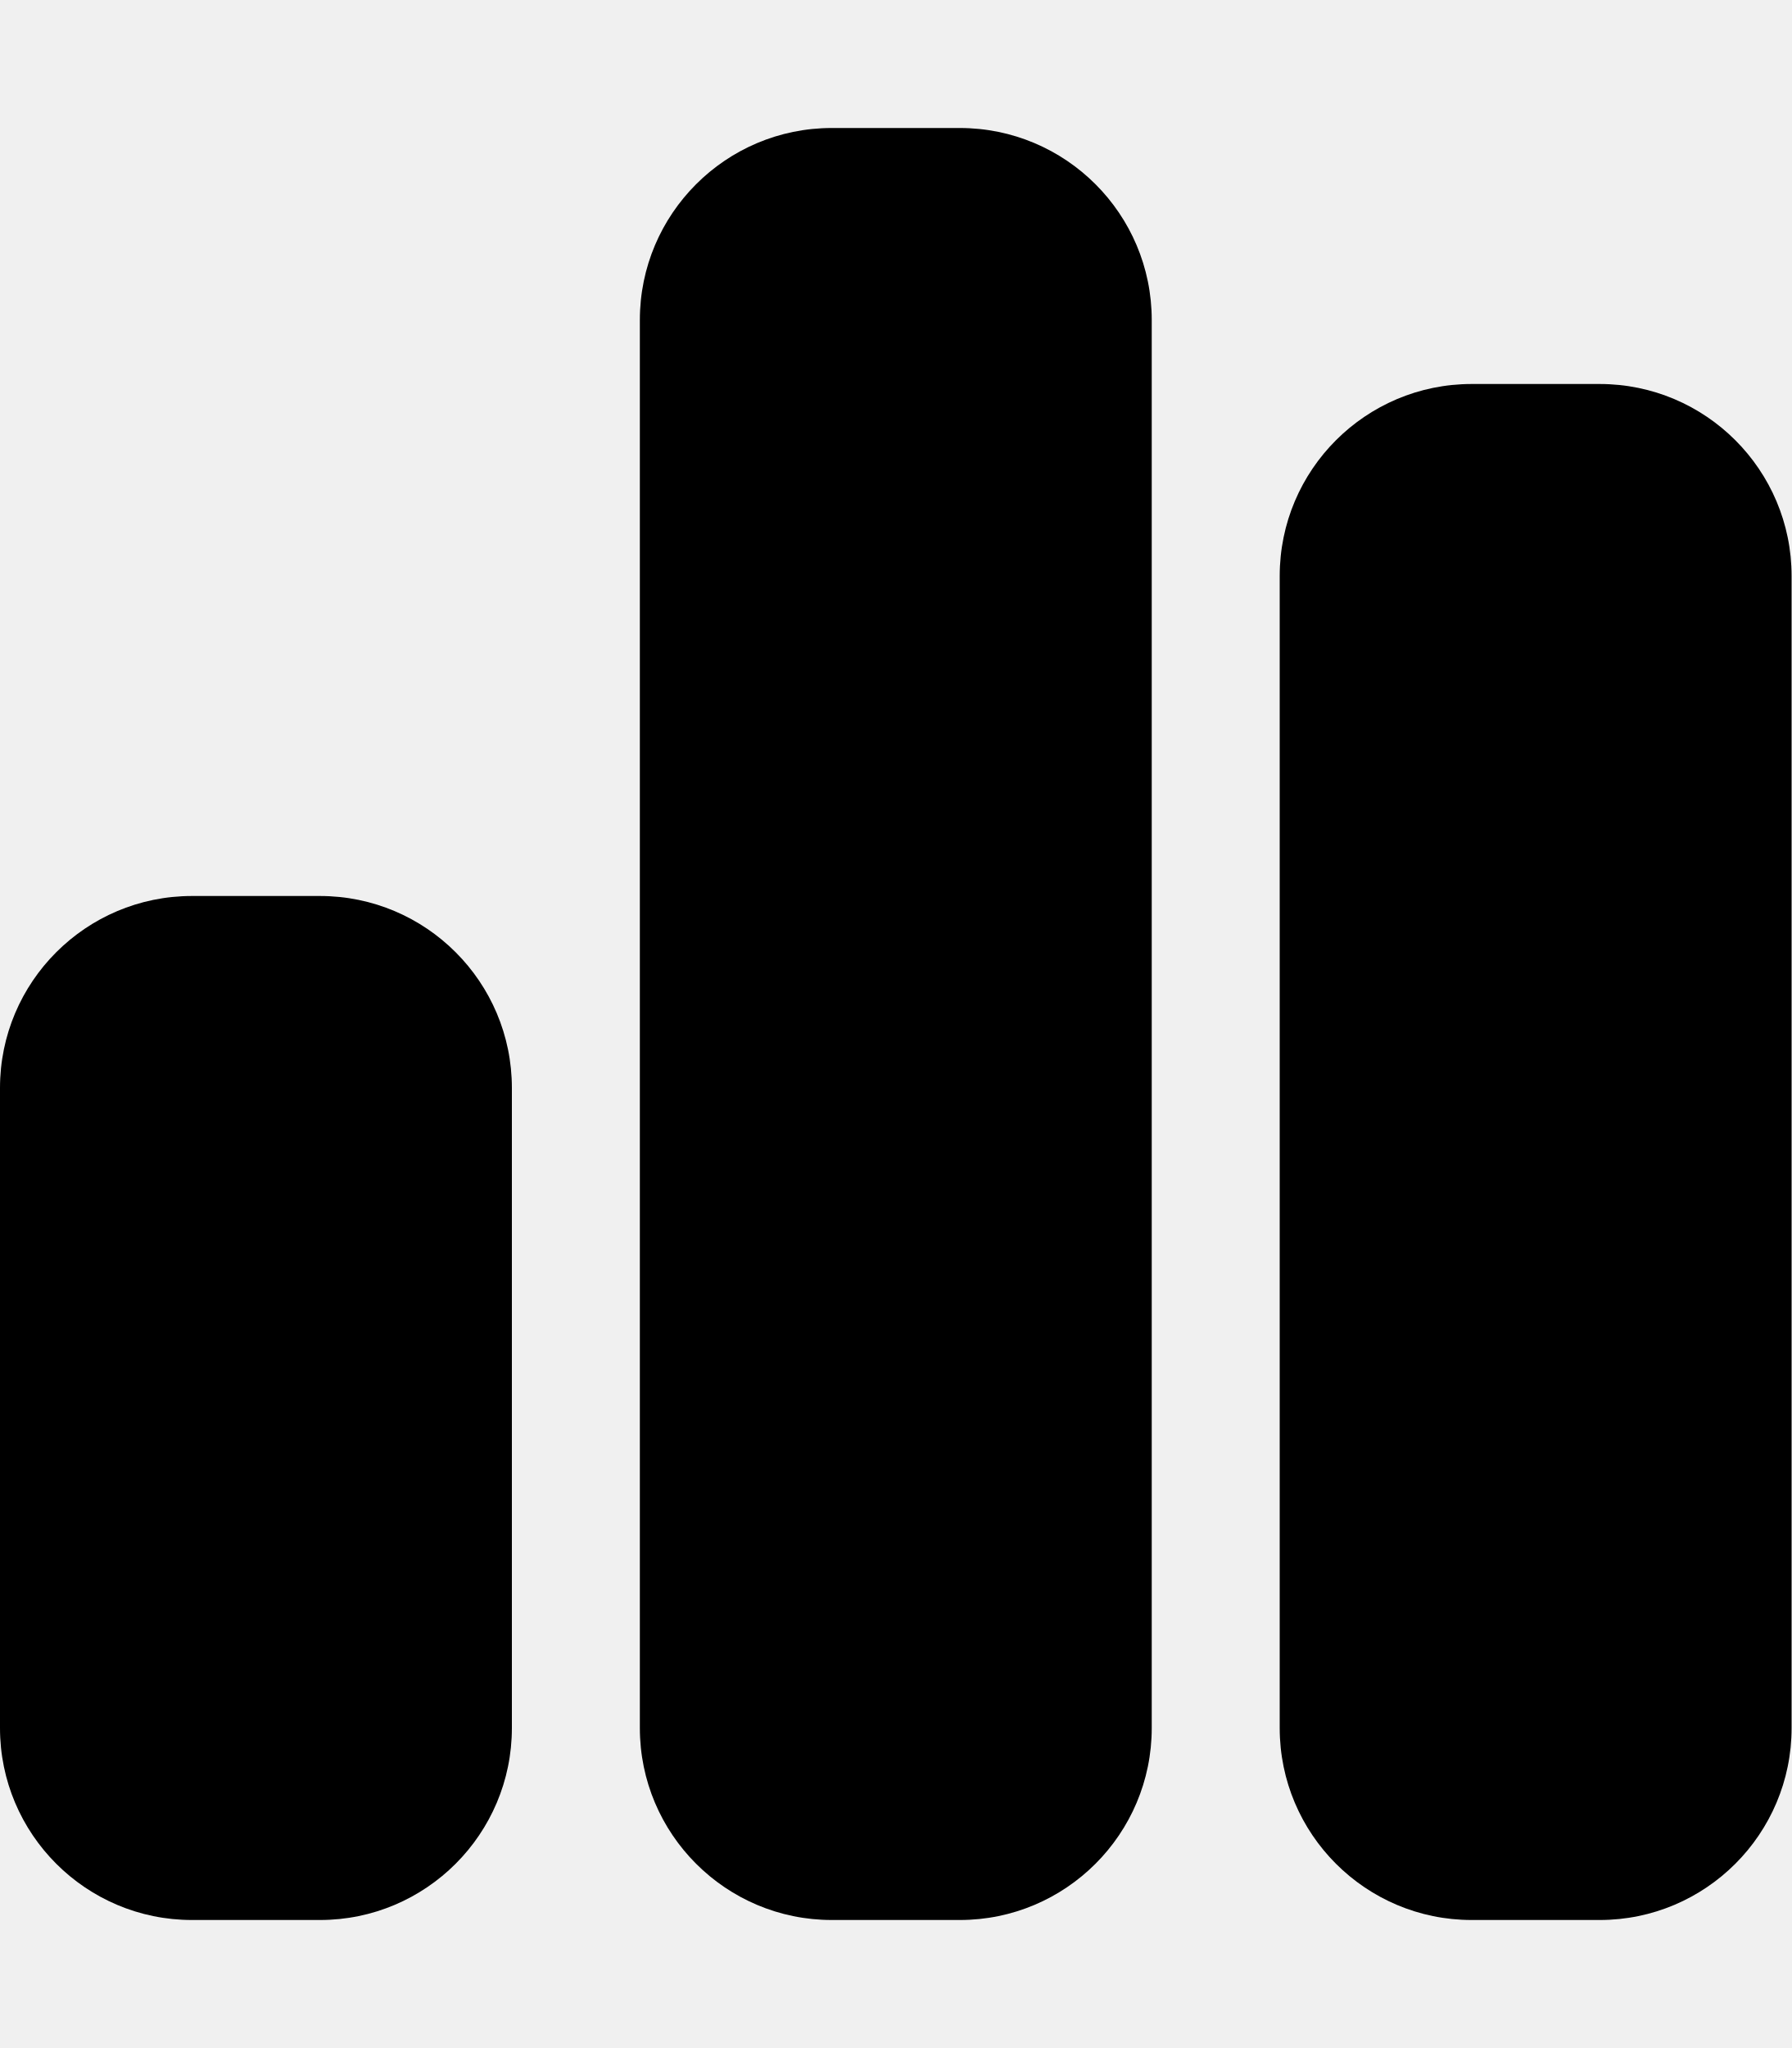
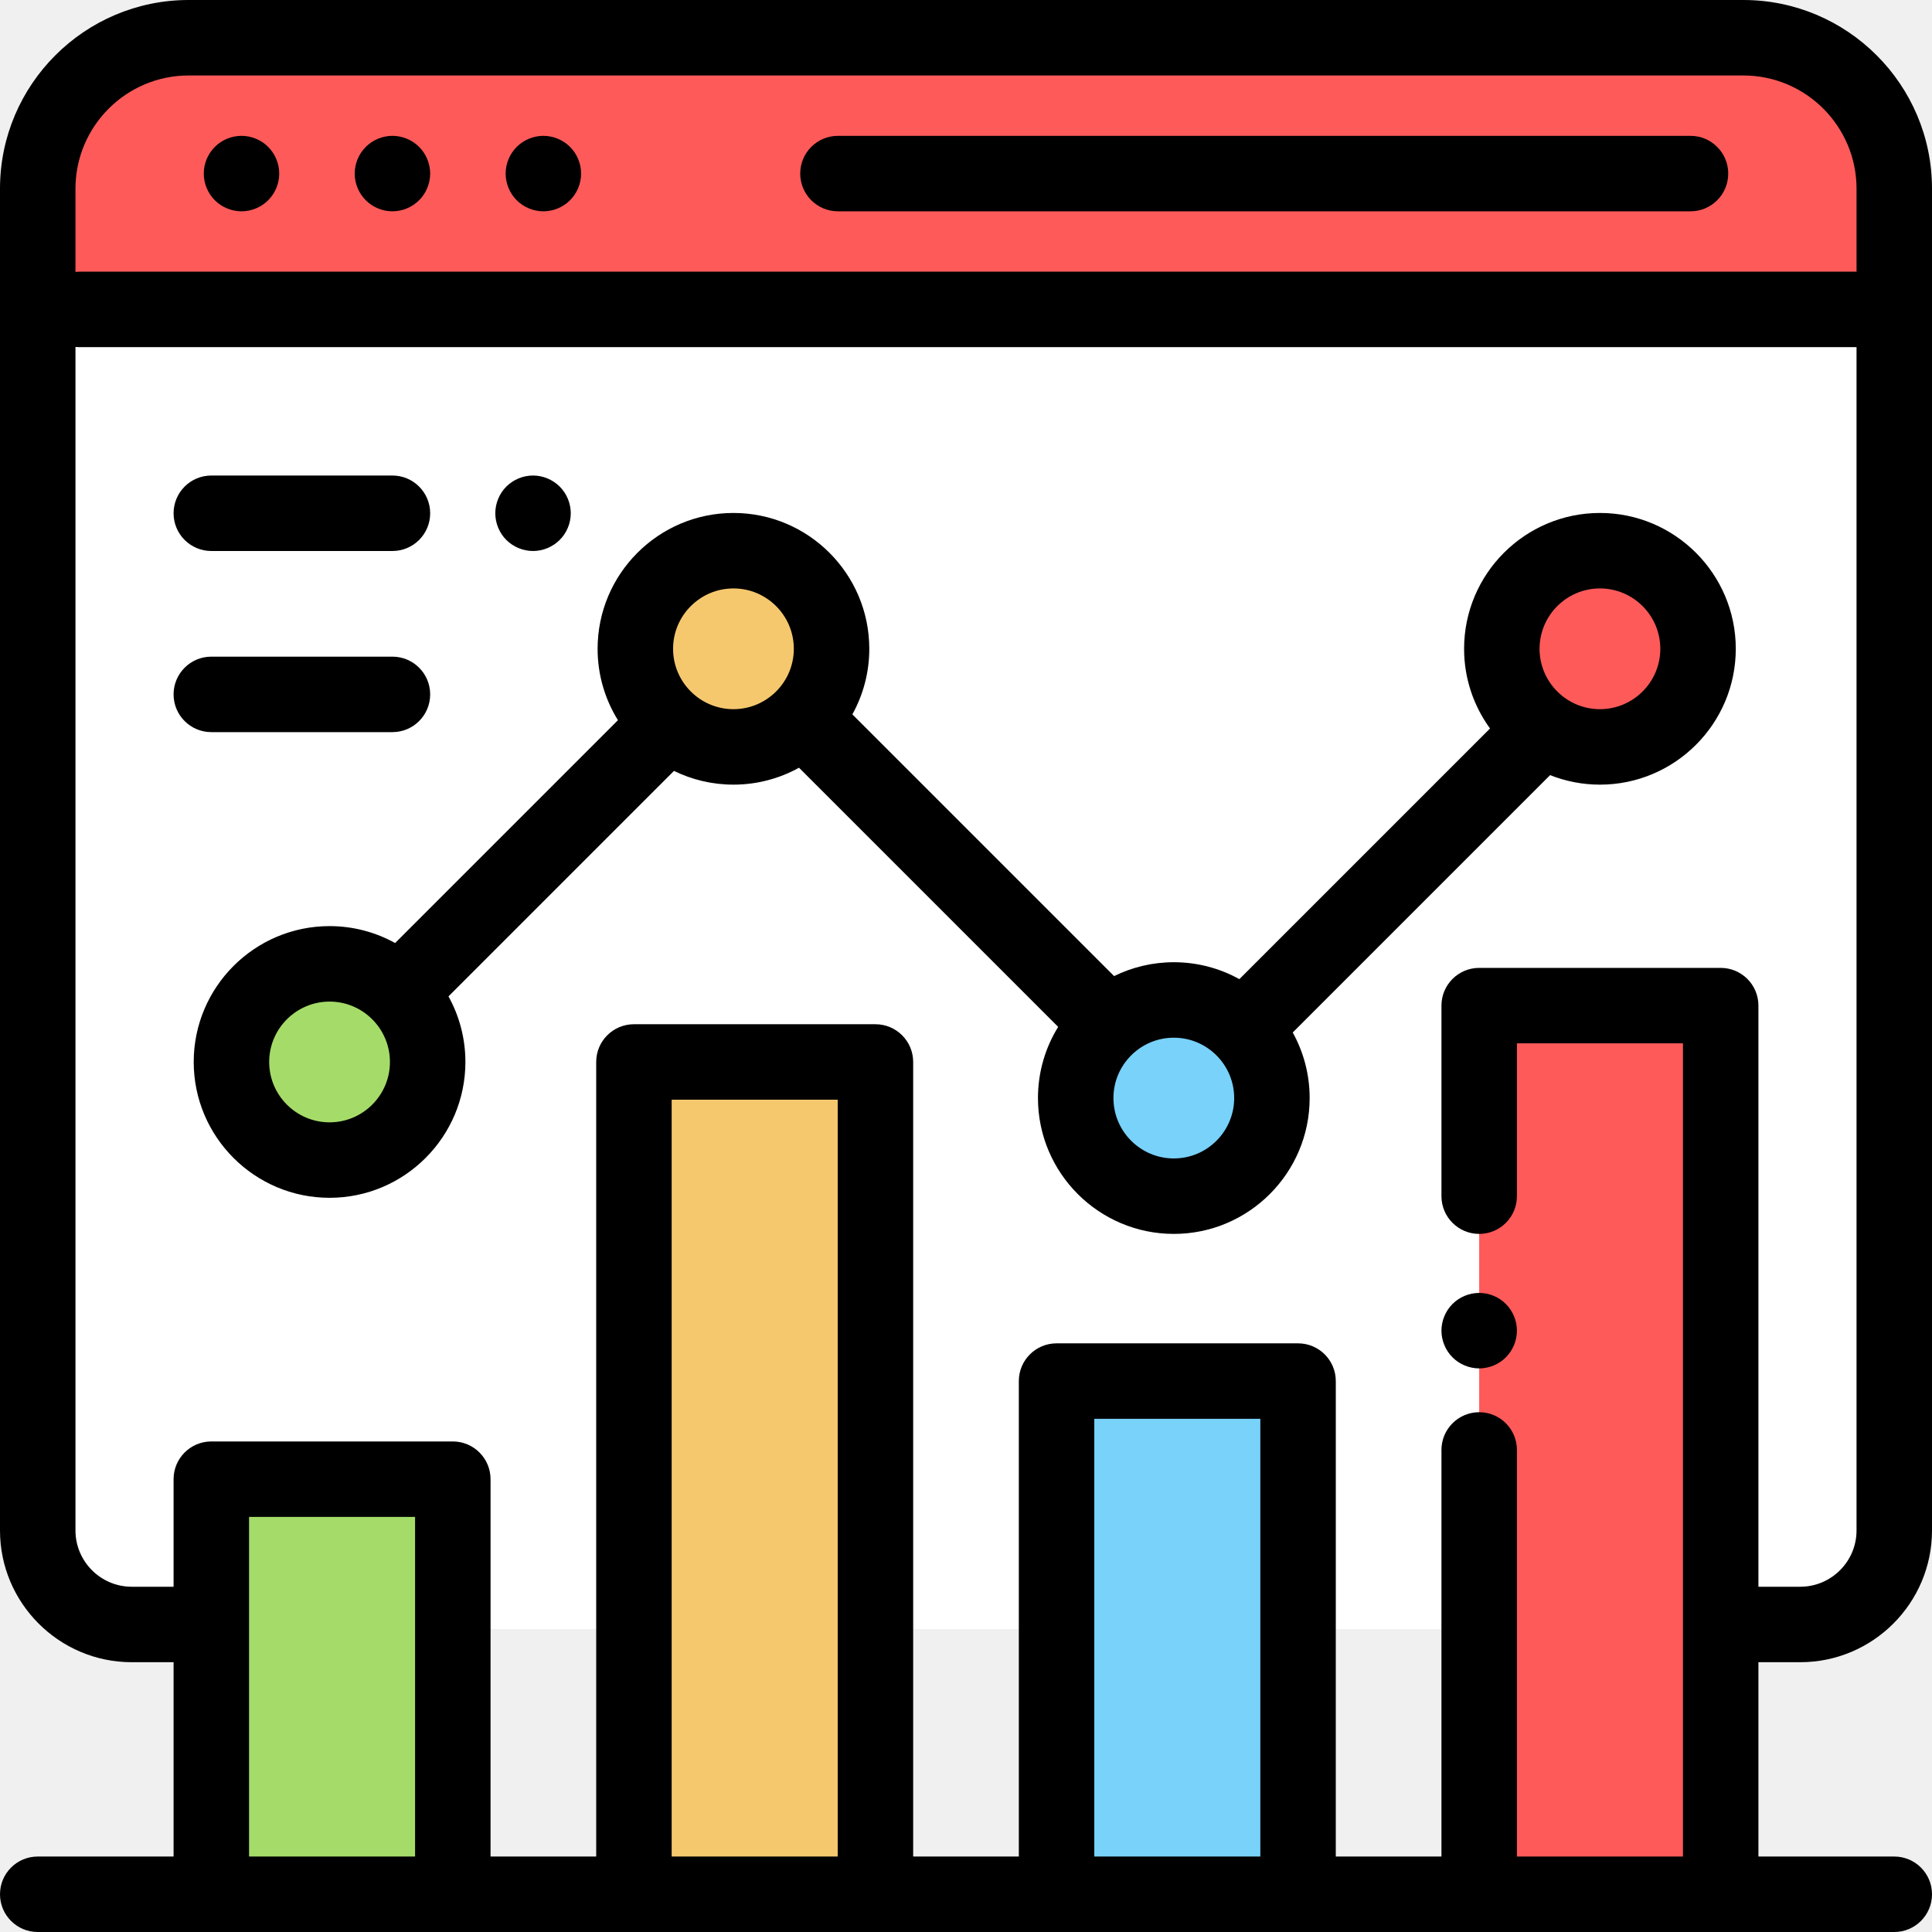
- <svg xmlns="http://www.w3.org/2000/svg" viewBox="0 0 448 512">
-   <path d="M160 80c0-26.5 21.5-48 48-48l32 0c26.5 0 48 21.5 48 48l0 352c0 26.5-21.5 48-48 48l-32 0c-26.5 0-48-21.5-48-48l0-352zM0 272c0-26.5 21.5-48 48-48l32 0c26.5 0 48 21.5 48 48l0 160c0 26.5-21.5 48-48 48l-32 0c-26.5 0-48-21.5-48-48L0 272zM368 96l32 0c26.5 0 48 21.5 48 48l0 288c0 26.5-21.5 48-48 48l-32 0c-26.5 0-48-21.5-48-48l0-288c0-26.5 21.5-48 48-48z" />
+ <svg xmlns="http://www.w3.org/2000/svg" version="1.1" id="Capa_1" x="0px" y="0px" viewBox="0 0 512 512" style="enable-background:new 0 0 512 512;" xml:space="preserve">
+   <path style="fill:#FFFFFF;" d="M82,431.716H50c-22.091,0-40-17.909-40-40V50c0-22.091,17.909-40,40-40h412c22.091,0,40,17.909,40,40  v341.716c0,22.091-17.909,40-40,40h-41H82z" />
+   <path style="fill:#FF5A5A;" d="M462,10H50c-22.091,0-40,17.909-40,40v32h492V50C502,27.909,484.091,10,462,10z" />
+   <path style="fill:#231F20;" d="M21.004,82H496" />
+   <rect x="56" y="392" style="fill:#A5DC69;" width="64" height="110" />
+   <rect x="280" y="366" style="fill:#78D2FA;" width="64" height="136" />
+   <rect x="168" y="281.43" style="fill:#F5C86E;" width="64" height="220.57" />
+   <rect x="392" y="266.5" style="fill:#FF5A5A;" width="64" height="235.5" />
+   <circle style="fill:#F5C86E;" cx="194.37" cy="171.94" r="26" />
+   <circle style="fill:#78D2FA;" cx="311.07" cy="291" r="26" />
+   <circle style="fill:#FF5A5A;" cx="424" cy="171.94" r="26" />
+   <circle style="fill:#A5DC69;" cx="87.34" cy="281.43" r="26" />
+   <path d="M477.083,440.502c19.253,0,34.917-15.664,34.917-34.918V50c0-27.57-22.43-50-50-50H50C22.43,0,0,22.43,0,50v355.584  c0,19.254,15.664,34.918,34.917,34.918H46V492H10c-5.523,0-10,4.478-10,10s4.477,10,10,10h492c5.523,0,10-4.478,10-10  s-4.477-10-10-10h-36v-51.498H477.083z M50,20h412c16.542,0,30,13.458,30,30v22H21.004c-0.339,0-0.674,0.018-1.004,0.051V50  C20,33.458,33.458,20,50,20z M66,492v-90h44v90H66z M178,492V291.432h44V492H178z M290,492V376h44v116H290z M402,492V384.25  c0-5.522-4.477-10-10-10s-10,4.478-10,10V492h-28V366c0-5.522-4.477-10-10-10h-64c-5.523,0-10,4.478-10,10v126h-28V281.432  c0-5.522-4.477-10-10-10h-64c-5.523,0-10,4.478-10,10V492h-28V392c0-5.522-4.477-10-10-10H56c-5.523,0-10,4.478-10,10v28.502H34.917  c-8.226,0-14.917-6.692-14.917-14.918V91.949C20.33,91.982,20.665,92,21.004,92H492v313.584c0,8.226-6.692,14.918-14.917,14.918H466  V266.5c0-5.522-4.477-10-10-10h-64c-5.523,0-10,4.478-10,10v50.499c0,5.522,4.477,10,10,10s10-4.478,10-10V276.5h44V492H402z" />
+   <path d="M222.065,56H448c5.523,0,10-4.478,10-10s-4.477-10-10-10H222.065c-5.523,0-10,4.478-10,10S216.542,56,222.065,56z" />
+   <path d="M104,56c2.63,0,5.21-1.07,7.07-2.931C112.93,51.21,114,48.63,114,46s-1.07-5.21-2.93-7.07S106.63,36,104,36  s-5.21,1.069-7.07,2.93C95.07,40.79,94,43.37,94,46s1.07,5.21,2.93,7.069C98.79,54.93,101.37,56,104,56z" />
+   <path d="M64,56c2.63,0,5.21-1.07,7.07-2.931C72.93,51.21,74,48.63,74,46s-1.07-5.21-2.93-7.07S66.63,36,64,36  c-2.63,0-5.21,1.069-7.07,2.93C55.07,40.79,54,43.37,54,46s1.07,5.21,2.93,7.069C58.79,54.93,61.37,56,64,56z" />
+   <path d="M144,56c2.63,0,5.21-1.07,7.07-2.931C152.93,51.21,154,48.63,154,46s-1.07-5.21-2.93-7.07S146.64,36,144,36  c-2.63,0-5.21,1.069-7.07,2.93C135.07,40.79,134,43.37,134,46s1.07,5.21,2.93,7.069C138.79,54.93,141.37,56,144,56z" />
+   <path d="M392,342.64c-2.63,0-5.21,1.061-7.07,2.93c-1.86,1.86-2.93,4.44-2.93,7.07s1.07,5.21,2.93,7.07  c1.86,1.859,4.44,2.93,7.07,2.93s5.21-1.07,7.07-2.93c1.86-1.86,2.93-4.44,2.93-7.07c0-2.64-1.07-5.21-2.93-7.07  C397.21,343.7,394.63,342.64,392,342.64z" />
+   <path d="M424,207.939c19.851,0,36-16.149,36-36s-16.149-36-36-36s-36,16.149-36,36c0,7.885,2.555,15.181,6.871,21.118  l-66.425,66.425c-5.155-2.853-11.077-4.483-17.375-4.483c-5.675,0-11.045,1.325-15.824,3.674l-69.359-69.359  c2.853-5.155,4.483-11.077,4.483-17.375c0-19.851-16.149-36-36-36s-36,16.149-36,36c0,6.938,1.978,13.42,5.392,18.922  l-59.053,59.052c-5.155-2.853-11.077-4.483-17.374-4.483c-19.851,0-36,16.149-36,36s16.149,36,36,36s36-16.149,36-36  c0-6.298-1.63-12.22-4.483-17.375l59.758-59.758c4.763,2.329,10.111,3.641,15.76,3.641c6.297,0,12.219-1.63,17.374-4.483  l68.68,68.679c-3.391,5.49-5.354,11.95-5.354,18.863c0,19.851,16.149,36,36,36s36-16.149,36-36c0-6.298-1.63-12.22-4.483-17.375  l68.205-68.205C414.886,207.039,419.339,207.939,424,207.939z M424,155.939c8.822,0,16,7.178,16,16s-7.178,16-16,16s-16-7.178-16-16  S415.178,155.939,424,155.939z M87.337,297.432c-8.822,0-16-7.178-16-16s7.178-16,16-16s16,7.178,16,16  S96.159,297.432,87.337,297.432z M194.372,187.939c-8.822,0-16-7.178-16-16s7.178-16,16-16s16,7.178,16,16  S203.194,187.939,194.372,187.939z M311.072,306.999c-8.822,0-16-7.178-16-16s7.178-16,16-16s16,7.178,16,16  S319.894,306.999,311.072,306.999z" />
+   <path d="M141.26,146.02c2.63,0,5.2-1.069,7.07-2.93c1.86-1.86,2.93-4.44,2.93-7.07s-1.07-5.21-2.93-7.069  c-1.87-1.86-4.44-2.931-7.07-2.931c-2.64,0-5.22,1.07-7.08,2.931c-1.86,1.859-2.92,4.439-2.92,7.069s1.06,5.21,2.92,7.07  C136.05,144.95,138.62,146.02,141.26,146.02z" />
+   <path d="M56,146.021h48c5.523,0,10-4.478,10-10s-4.477-10-10-10H56c-5.523,0-10,4.478-10,10S50.477,146.021,56,146.021z" />
+   <path d="M104,194.021c5.523,0,10-4.478,10-10s-4.477-10-10-10H56c-5.523,0-10,4.478-10,10s4.477,10,10,10H104z" />
+   <g>
+ </g>
+   <g>
+ </g>
+   <g>
+ </g>
+   <g>
+ </g>
+   <g>
+ </g>
+   <g>
+ </g>
+   <g>
+ </g>
+   <g>
+ </g>
+   <g>
+ </g>
+   <g>
+ </g>
+   <g>
+ </g>
+   <g>
+ </g>
+   <g>
+ </g>
+   <g>
+ </g>
+   <g>
+ </g>
</svg>
